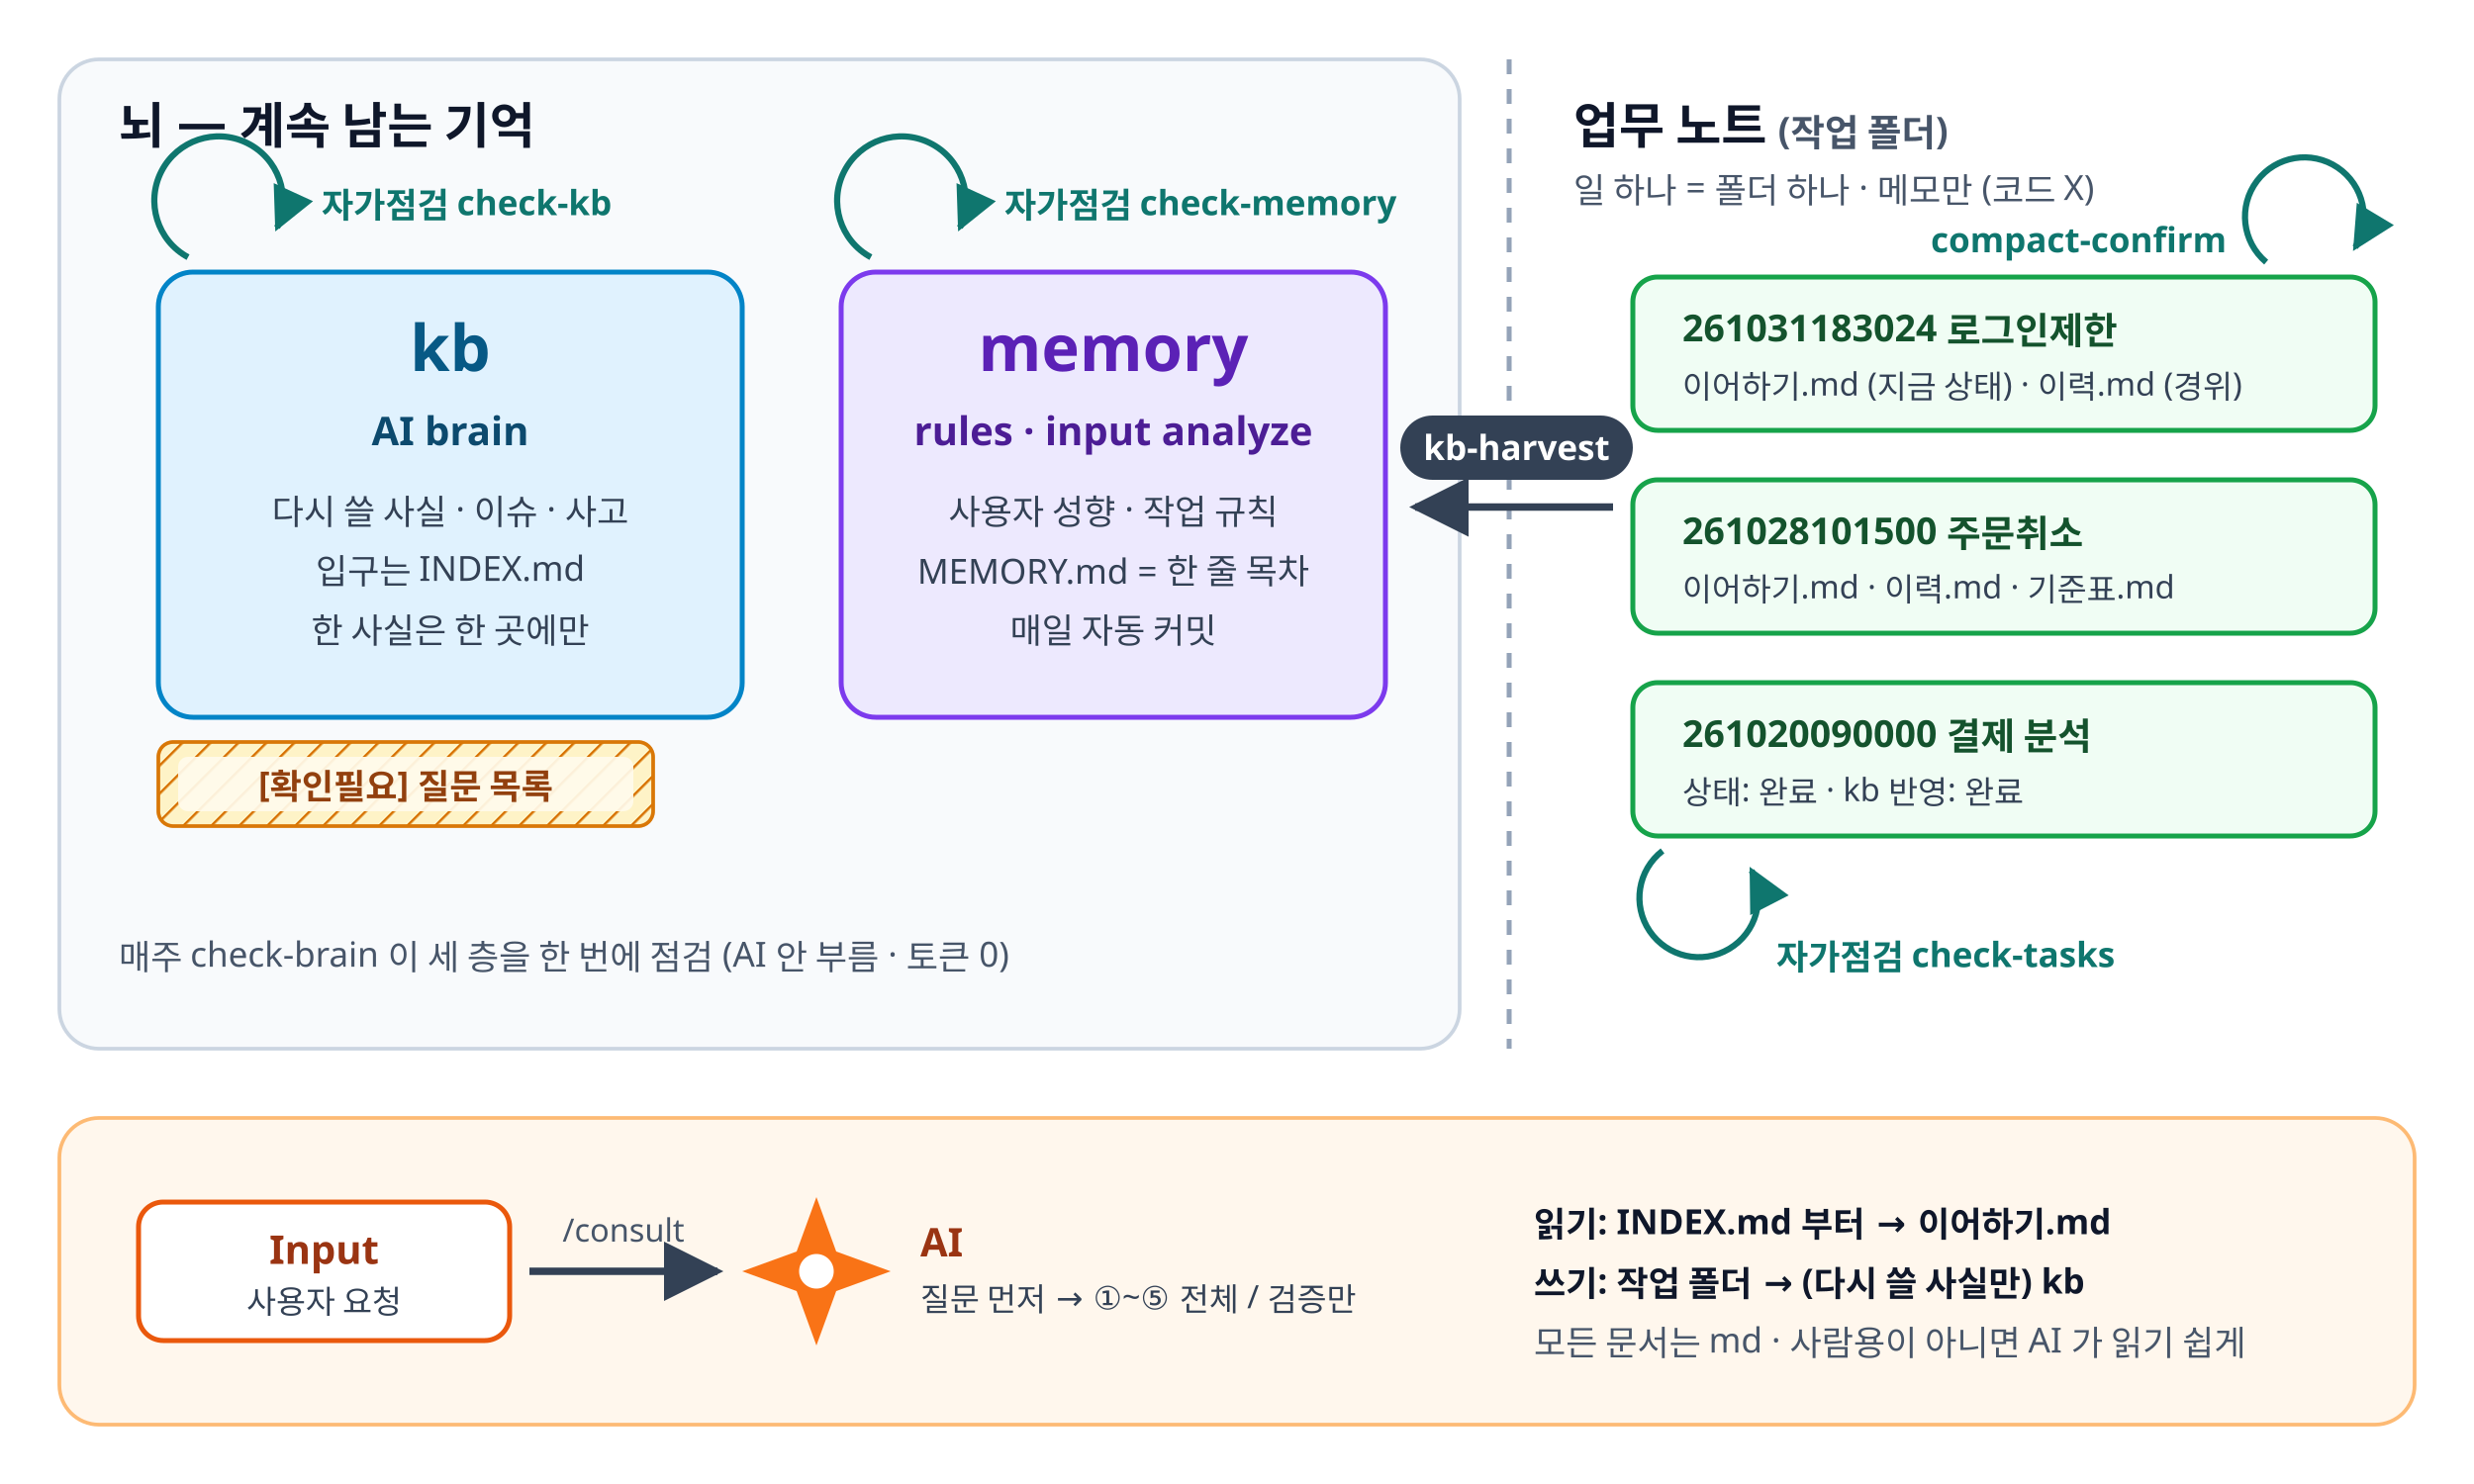
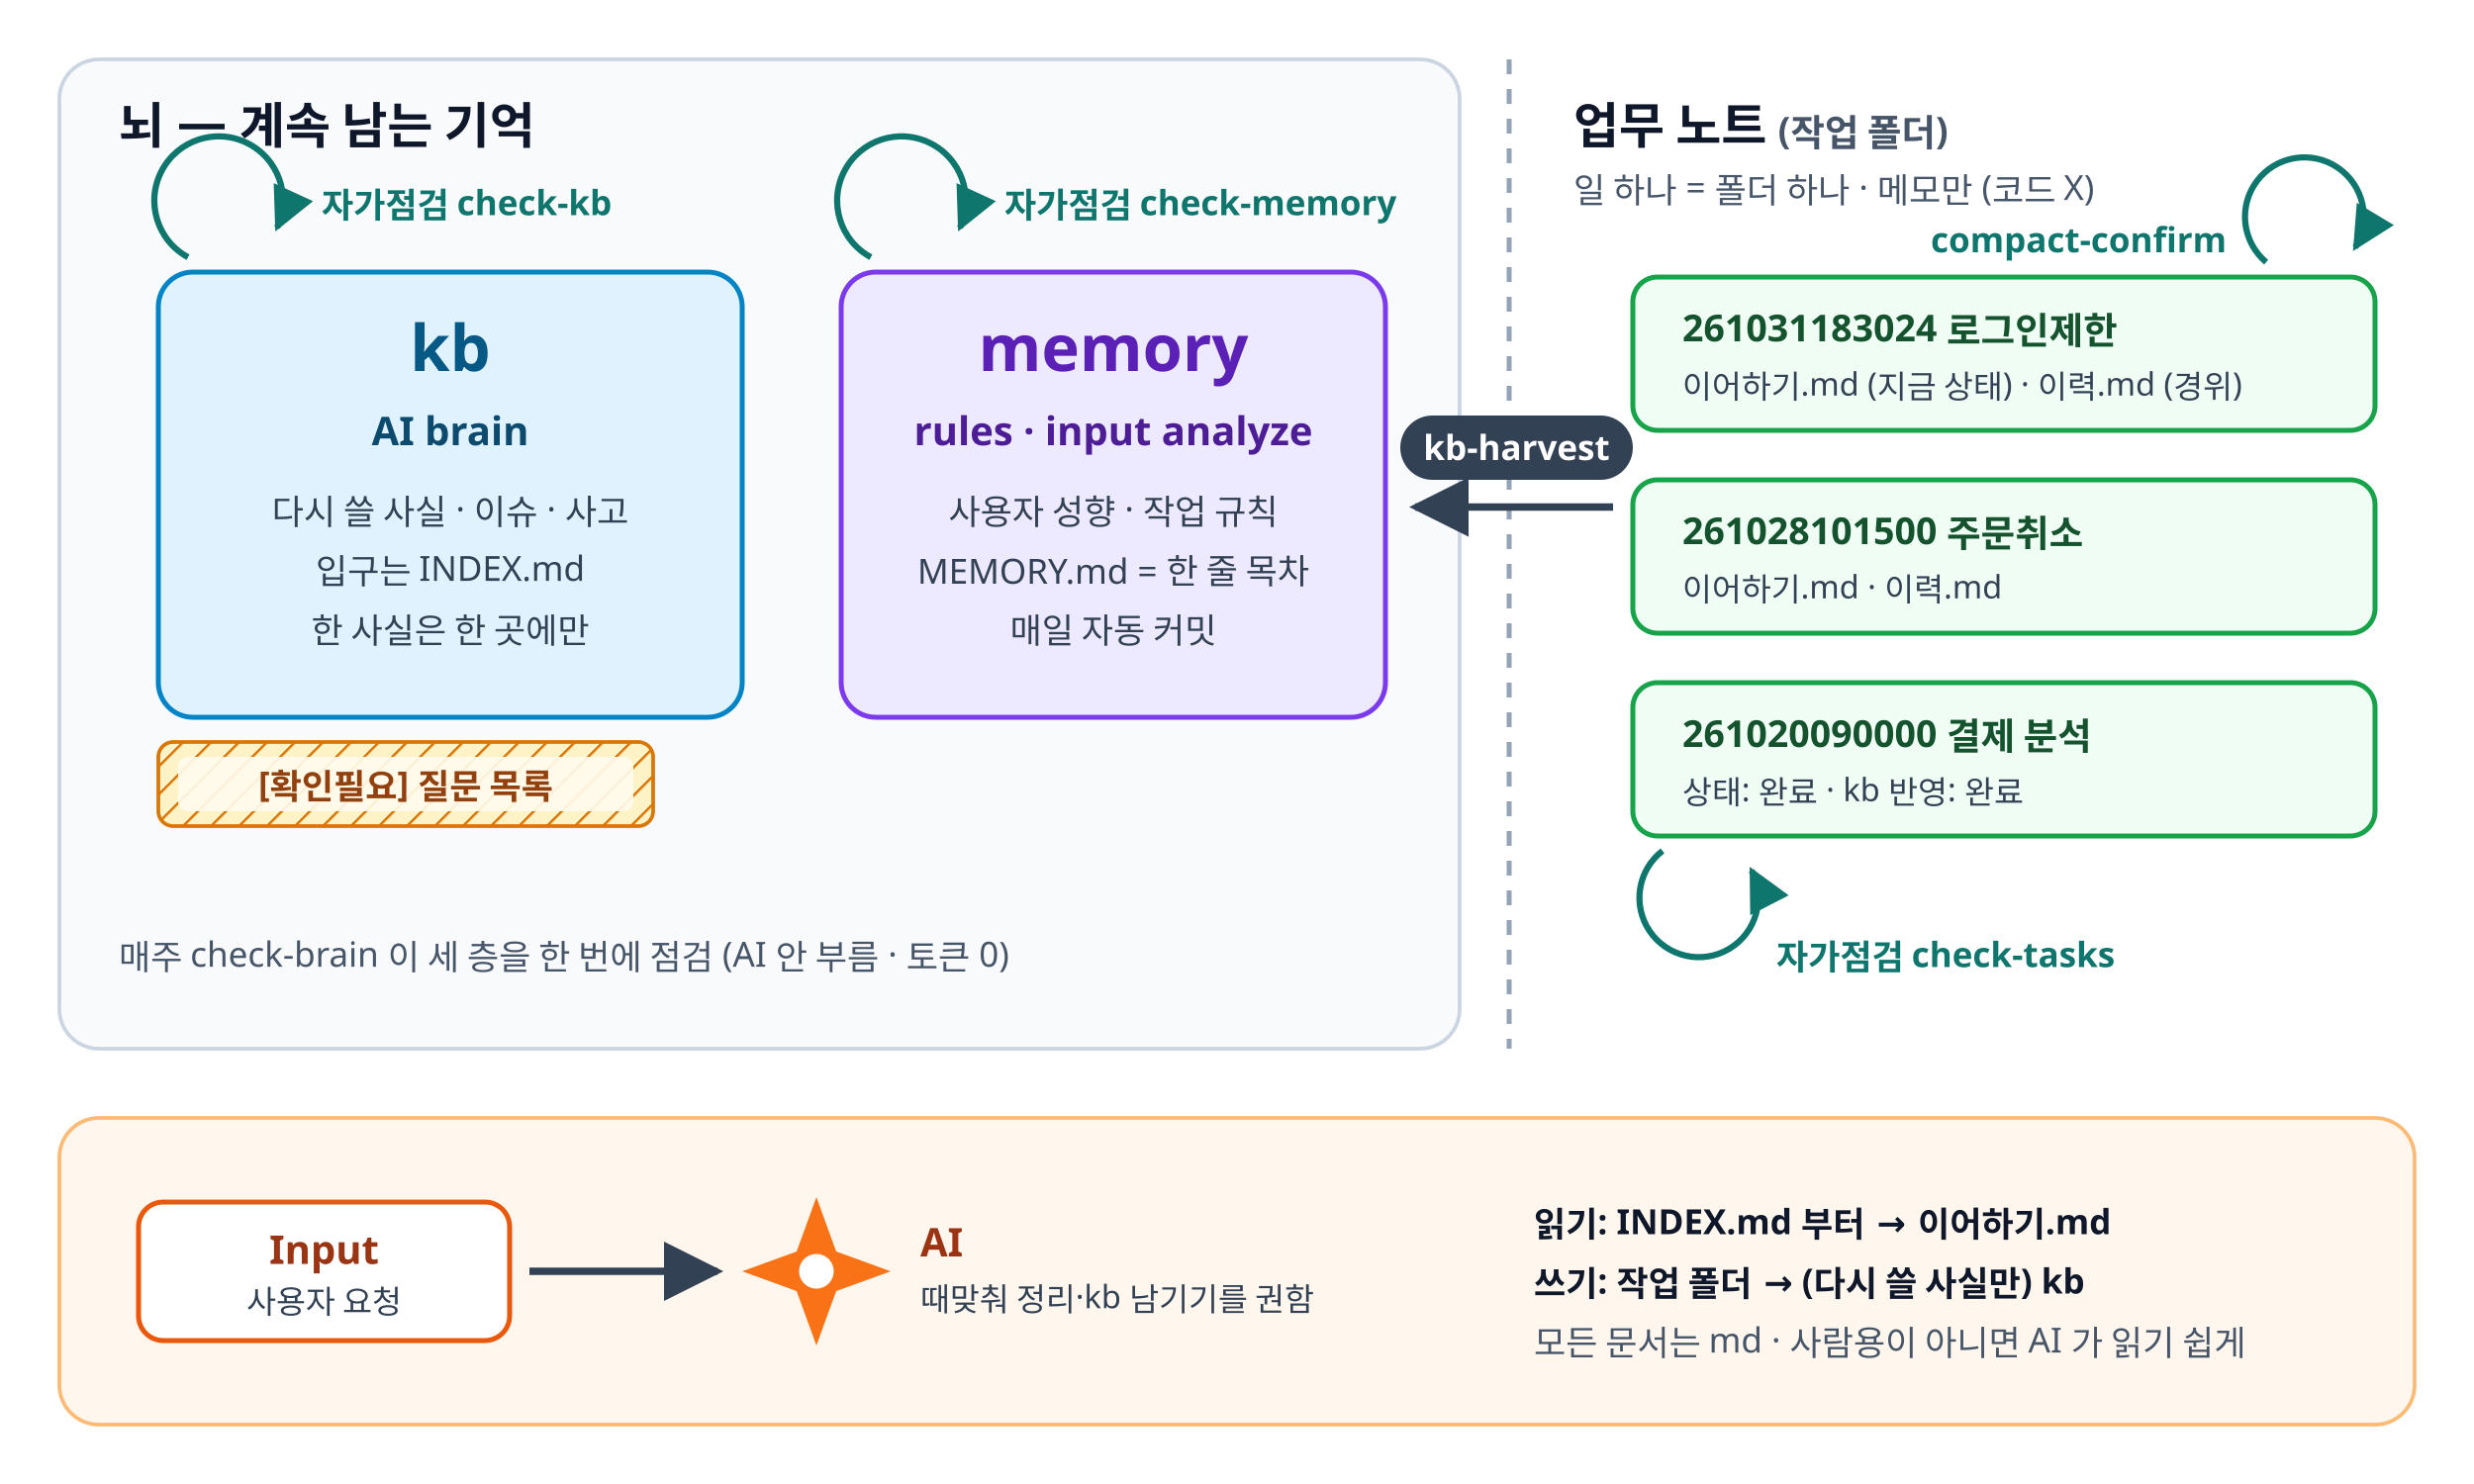
<svg xmlns="http://www.w3.org/2000/svg" viewBox="0 0 1000 600" width="1000" height="600" font-family="Pretendard, 'Malgun Gothic', 'Apple SD Gothic Neo', 'Noto Sans KR', sans-serif">
  <defs>
    <marker id="arrow" viewBox="0 0 10 10" refX="9" refY="5" markerWidth="8" markerHeight="8" orient="auto-start-reverse">
      <path d="M0,0 L10,5 L0,10 z" fill="#334155" />
    </marker>
    <marker id="arrowLoop" viewBox="0 0 10 10" refX="9" refY="5" markerWidth="7" markerHeight="7" orient="auto-start-reverse">
      <path d="M0,0 L10,5 L0,10 z" fill="#0f766e" />
    </marker>
    <pattern id="hatch" width="8" height="8" patternUnits="userSpaceOnUse" patternTransform="rotate(45)">
      <rect width="8" height="8" fill="#fef3c7" />
      <line x1="0" y1="0" x2="0" y2="8" stroke="#d97706" stroke-width="2" />
    </pattern>
  </defs>
  <rect width="1000" height="600" fill="#ffffff" />
  <rect x="24" y="24" width="566" height="400" rx="16" fill="#f8fafc" stroke="#cbd5e1" stroke-width="1.5" />
  <text x="48" y="58" font-size="20" font-weight="700" fill="#0f172a">뇌 — 계속 남는 기억</text>
  <rect x="64" y="110" width="236" height="180" rx="14" fill="#e0f2fe" stroke="#0284c7" stroke-width="2" />
  <text x="182" y="150" font-size="26" font-weight="800" fill="#075985" text-anchor="middle">kb</text>
  <text x="182" y="180" font-size="16" font-weight="600" fill="#0c4a6e" text-anchor="middle">AI brain</text>
  <text x="182" y="212" font-size="14" fill="#334155" text-anchor="middle">다시 쓸 사실 · 이슈 · 사고</text>
  <text x="182" y="236" font-size="14" fill="#334155" text-anchor="middle">입구는 INDEX.md</text>
  <text x="182" y="260" font-size="14" fill="#334155" text-anchor="middle">한 사실은 한 곳에만</text>
  <rect x="64" y="300" width="200" height="34" rx="6" fill="url(#hatch)" stroke="#d97706" stroke-width="1.5" />
  <rect x="72" y="306" width="184" height="22" rx="4" fill="#fffbeb" opacity="0.92" />
  <text x="164" y="322" font-size="14" font-weight="600" fill="#92400e" text-anchor="middle">[확인필요] 질문 목록</text>
  <path d="M 76 104 A 26 26 0 1 1 112 92" fill="none" stroke="#0f766e" stroke-width="2.5" marker-end="url(#arrowLoop)" />
  <text x="130" y="88" font-size="14" font-weight="700" fill="#0f766e">자가점검 check-kb</text>
  <rect x="340" y="110" width="220" height="180" rx="14" fill="#ede9fe" stroke="#7c3aed" stroke-width="2" />
  <text x="450" y="150" font-size="26" font-weight="800" fill="#5b21b6" text-anchor="middle">memory</text>
  <text x="450" y="180" font-size="16" font-weight="600" fill="#4c1d95" text-anchor="middle">rules · input analyze</text>
  <text x="450" y="212" font-size="14" fill="#334155" text-anchor="middle">사용자 성향 · 작업 규칙</text>
  <text x="450" y="236" font-size="14" fill="#334155" text-anchor="middle">MEMORY.md = 한 줄 목차</text>
  <text x="450" y="260" font-size="14" fill="#334155" text-anchor="middle">매일 자동 커밋</text>
  <path d="M 352 104 A 26 26 0 1 1 388 92" fill="none" stroke="#0f766e" stroke-width="2.5" marker-end="url(#arrowLoop)" />
  <text x="406" y="88" font-size="14" font-weight="700" fill="#0f766e">자가점검 check-memory</text>
  <text x="48" y="392" font-size="14" fill="#475569">매주 check-brain 이 세 층을 한 번에 점검 (AI 안 부름 · 토큰 0)</text>
  <line x1="610" y1="24" x2="610" y2="424" stroke="#94a3b8" stroke-width="2" stroke-dasharray="6 6" />
  <text x="636" y="58" font-size="20" font-weight="700" fill="#0f172a">업무 노트 <tspan font-size="15" font-weight="600" fill="#475569">(작업 폴더)</tspan>
  </text>
  <text x="636" y="82" font-size="14" fill="#475569">일 하나 = 폴더 하나 · 메모만 (코드 X)</text>
  <rect x="660" y="112" width="300" height="62" rx="10" fill="#f0fdf4" stroke="#16a34a" stroke-width="2" />
  <text x="680" y="138" font-size="15" font-weight="700" fill="#14532d">261031183024 로그인제한</text>
  <text x="680" y="161" font-size="13" fill="#334155">이어하기.md (지금 상태) · 이력.md (경위)</text>
  <rect x="660" y="194" width="300" height="62" rx="10" fill="#f0fdf4" stroke="#16a34a" stroke-width="2" />
  <text x="680" y="220" font-size="15" font-weight="700" fill="#14532d">261028101500 주문취소</text>
-   <text x="680" y="243" font-size="13" fill="#334155">이어하기.md · 이력.md · 기준표.md</text>
+   <text x="680" y="243" font-size="13" fill="#334155">이어하기.md · 이력.md</text>
  <rect x="660" y="276" width="300" height="62" rx="10" fill="#f0fdf4" stroke="#16a34a" stroke-width="2" />
  <text x="680" y="302" font-size="15" font-weight="700" fill="#14532d">261020090000 결제 분석</text>
  <text x="680" y="325" font-size="13" fill="#334155">상태: 완료 · kb 반영: 완료</text>
  <path d="M 916 106 A 24 24 0 1 1 952 100" fill="none" stroke="#0f766e" stroke-width="2.5" marker-end="url(#arrowLoop)" />
  <text x="900" y="102" font-size="14" font-weight="700" fill="#0f766e" text-anchor="end">compact-confirm</text>
  <path d="M 672 344 A 24 24 0 1 0 708 352" fill="none" stroke="#0f766e" stroke-width="2.5" marker-end="url(#arrowLoop)" />
  <text x="718" y="392" font-size="14" font-weight="700" fill="#0f766e">자가점검 check-tasks</text>
  <line x1="652" y1="205" x2="572" y2="205" stroke="#334155" stroke-width="3" marker-end="url(#arrow)" />
  <rect x="566" y="168" width="94" height="26" rx="13" fill="#334155" />
  <text x="613" y="186" font-size="14" font-weight="700" fill="#ffffff" text-anchor="middle">kb-harvest</text>
  <rect x="24" y="452" width="952" height="124" rx="16" fill="#fff7ed" stroke="#fdba74" stroke-width="1.5" />
  <rect x="56" y="486" width="150" height="56" rx="10" fill="#ffffff" stroke="#ea580c" stroke-width="2" />
  <text x="131" y="511" font-size="16" font-weight="700" fill="#9a3412" text-anchor="middle">Input</text>
  <text x="131" y="531" font-size="13" fill="#334155" text-anchor="middle">사용자 요청</text>
  <line x1="214" y1="514" x2="290" y2="514" stroke="#334155" stroke-width="3" marker-end="url(#arrow)" />
-   <text x="252" y="502" font-size="13" fill="#475569" text-anchor="middle">/consult</text>
  <g transform="translate(330,514)">
    <path d="M0,-30 L8,-8 L30,0 L8,8 L0,30 L-8,8 L-30,0 L-8,-8 Z" fill="#f97316" />
    <circle r="7" fill="#ffffff" />
  </g>
  <text x="372" y="508" font-size="16" font-weight="700" fill="#9a3412">AI</text>
-   <text x="372" y="530" font-size="13" fill="#334155">질문 먼저 → ①~⑤ 전체 / 검증만</text>
+   <text x="372" y="530" font-size="13" fill="#334155">때맞춰 정리·kb 남기기를 권함</text>
  <text x="620" y="500" font-size="14" font-weight="700" fill="#0f172a">읽기: INDEX.md 부터 → 이어하기.md</text>
  <text x="620" y="524" font-size="14" font-weight="700" fill="#0f172a">쓰기: 작업 폴더 → (다시 쓸 사실만) kb</text>
  <text x="620" y="548" font-size="14" fill="#475569">모든 문서는 md · 사람용이 아니면 AI 가 읽기 쉽게</text>
</svg>
